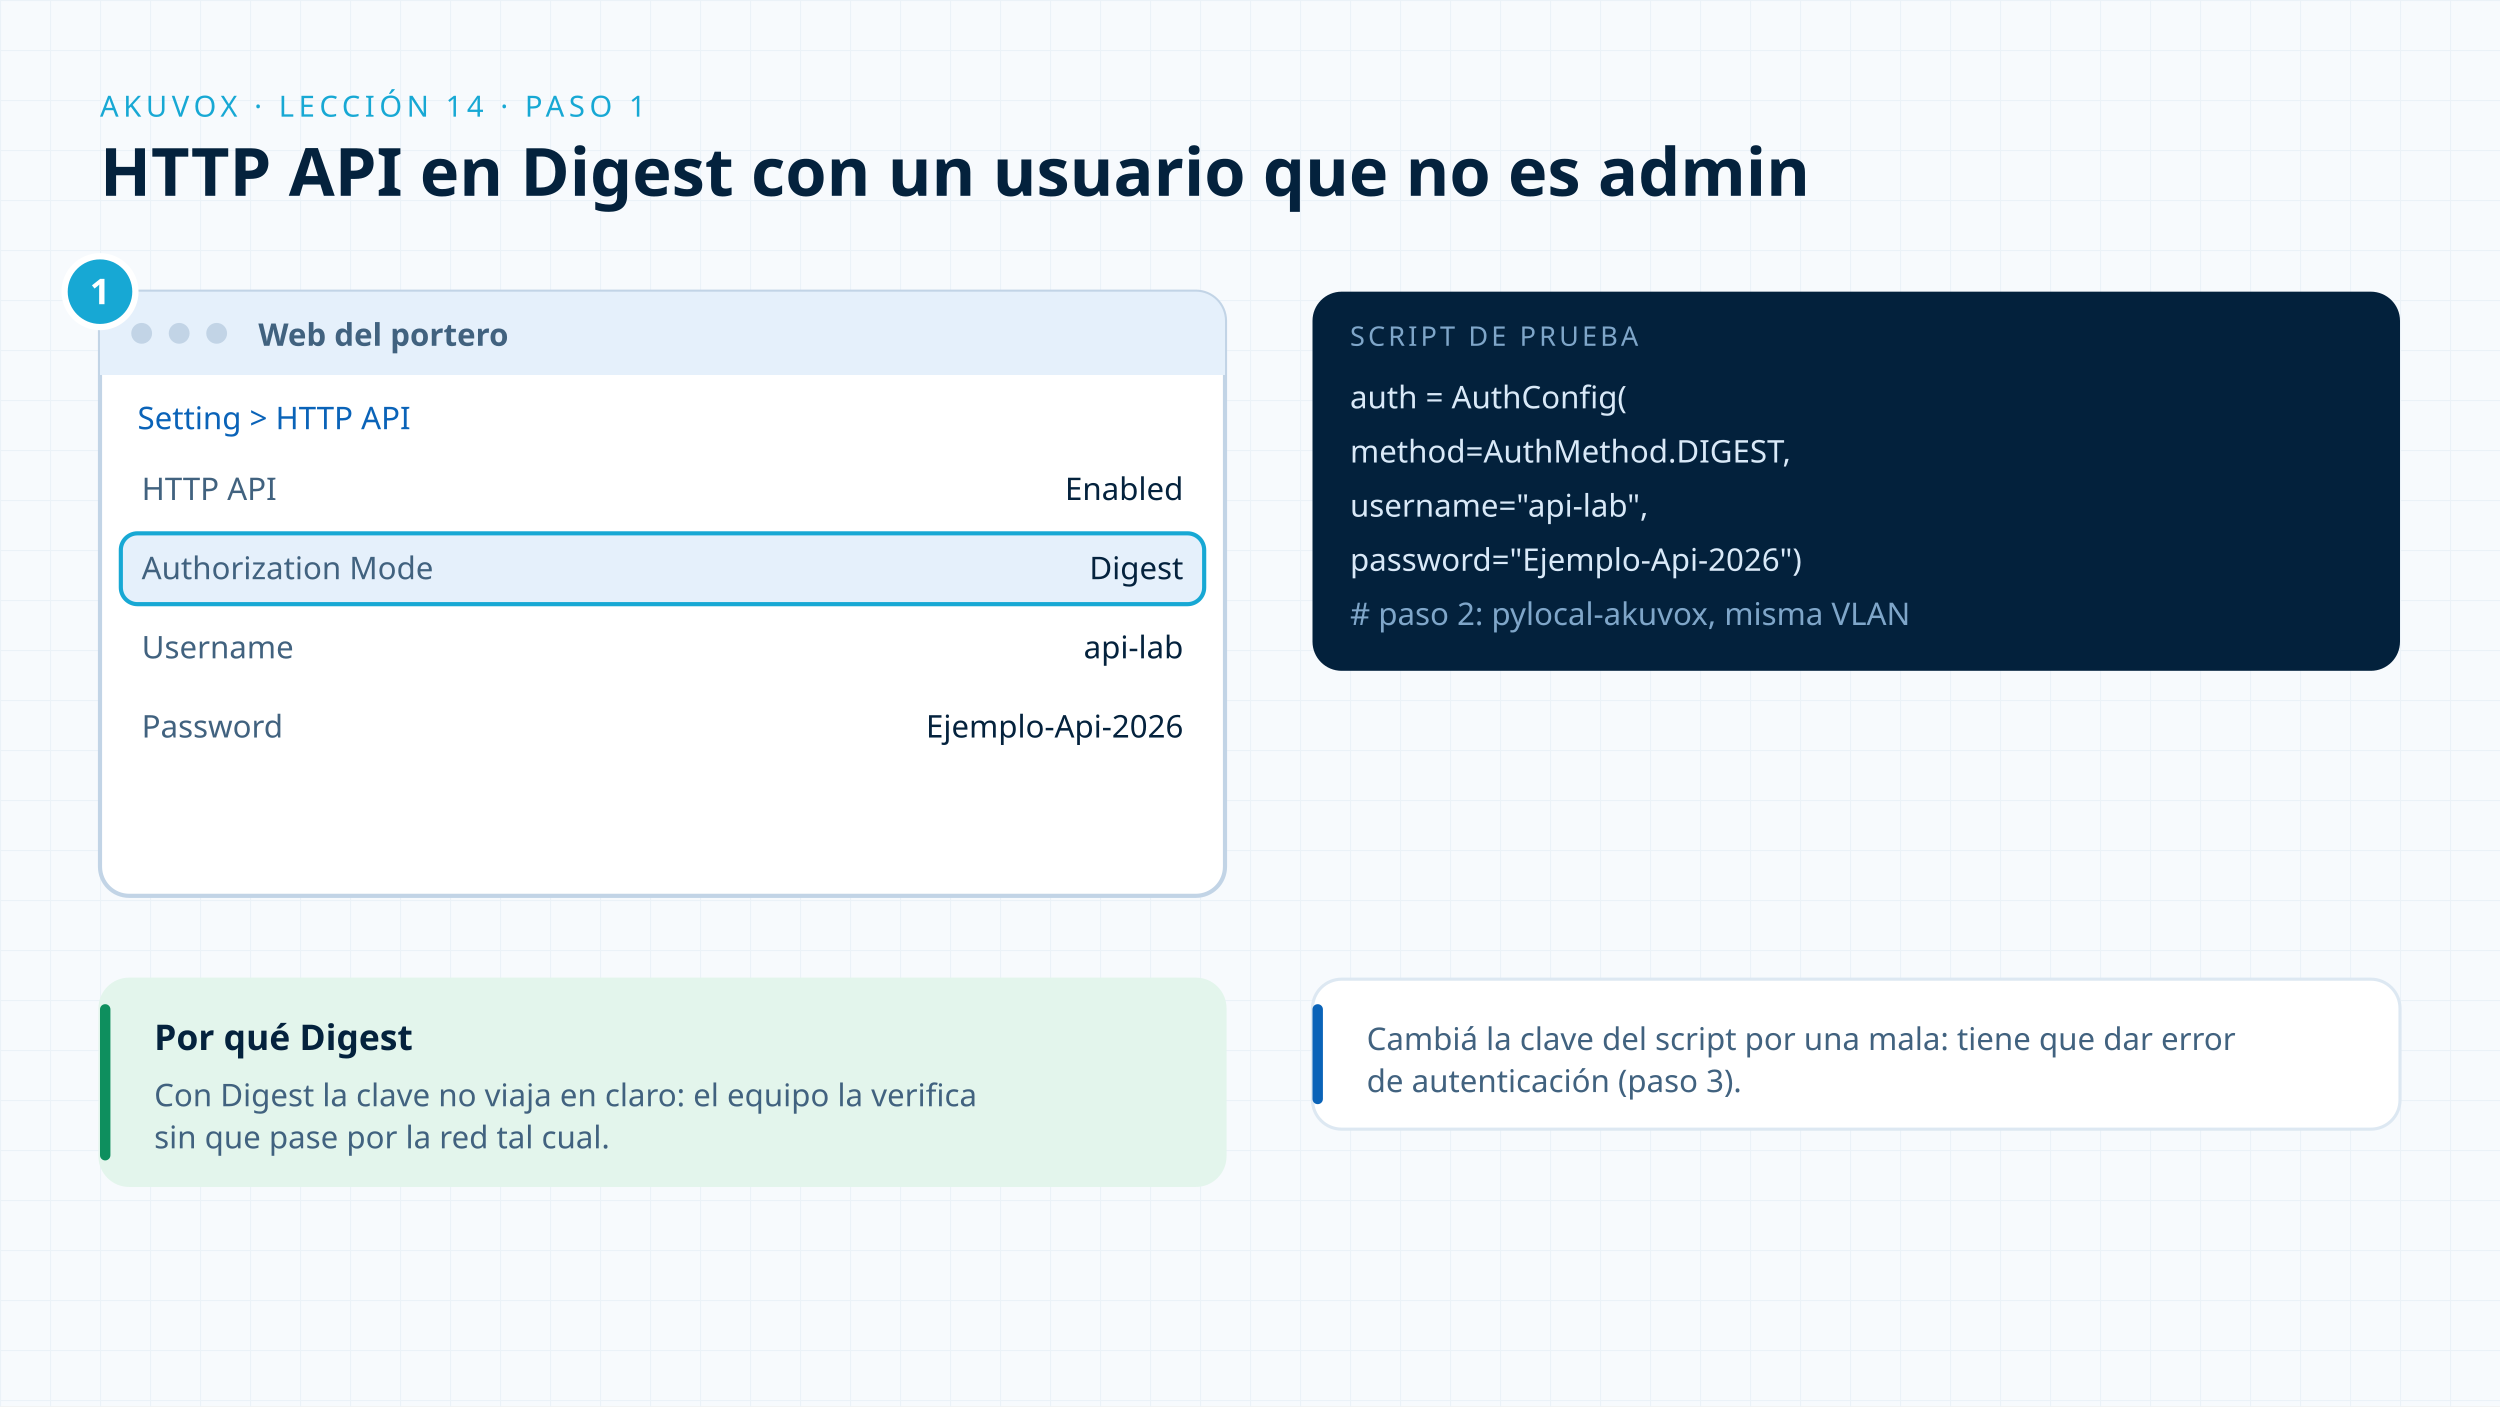
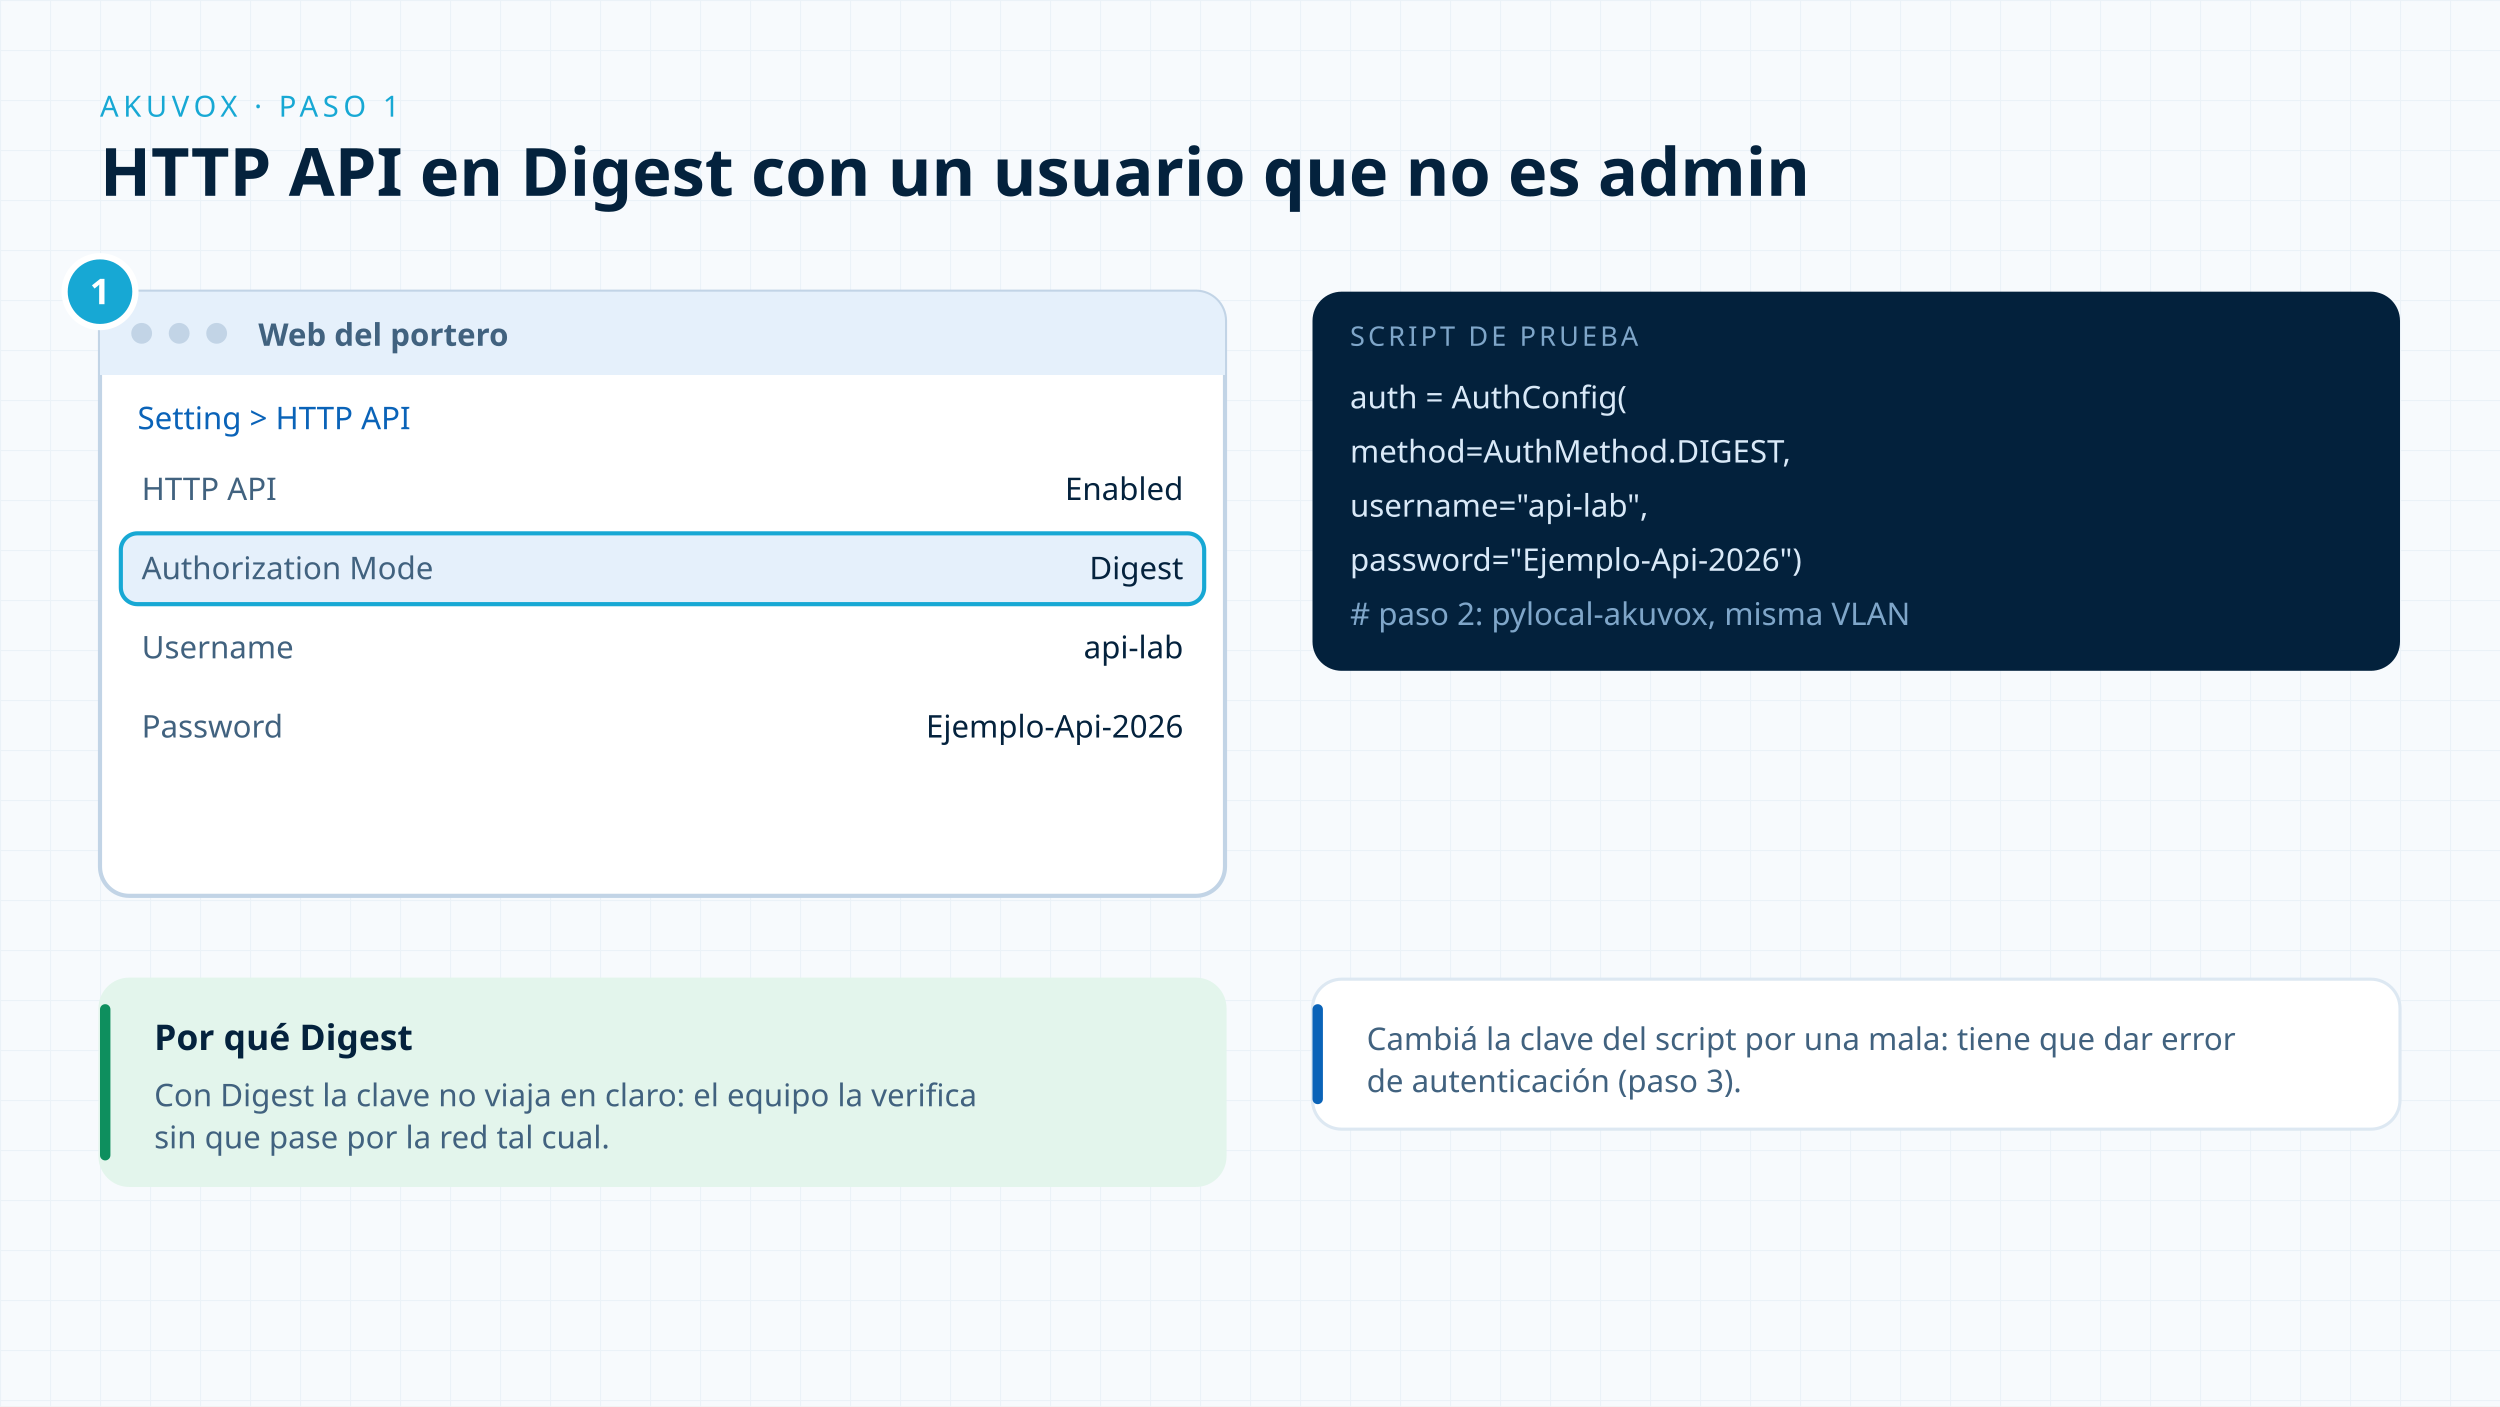
<svg xmlns="http://www.w3.org/2000/svg" viewBox="0 0 1200 675" width="1200" height="675" role="img">
  <defs>
    <marker id="a-blue" viewBox="0 0 10 10" refX="8" refY="5" markerWidth="7" markerHeight="7" orient="auto-start-reverse">
      <path d="M0 0L10 5L0 10z" fill="#0A63B8" />
    </marker>
    <marker id="a-cyan" viewBox="0 0 10 10" refX="8" refY="5" markerWidth="7" markerHeight="7" orient="auto-start-reverse">
      <path d="M0 0L10 5L0 10z" fill="#17A8D4" />
    </marker>
    <marker id="a-gray" viewBox="0 0 10 10" refX="8" refY="5" markerWidth="7" markerHeight="7" orient="auto-start-reverse">
      <path d="M0 0L10 5L0 10z" fill="#6E88A1" />
    </marker>
    <marker id="a-ok" viewBox="0 0 10 10" refX="8" refY="5" markerWidth="7" markerHeight="7" orient="auto-start-reverse">
      <path d="M0 0L10 5L0 10z" fill="#0E8F5E" />
    </marker>
    <marker id="a-alert" viewBox="0 0 10 10" refX="8" refY="5" markerWidth="7" markerHeight="7" orient="auto-start-reverse">
      <path d="M0 0L10 5L0 10z" fill="#D2492F" />
    </marker>
    <pattern id="grid" width="24" height="24" patternUnits="userSpaceOnUse">
      <path d="M24 0H0V24" fill="none" stroke="#E6EEF6" stroke-width="1" />
    </pattern>
  </defs>
  <rect width="1200" height="675" fill="#F7FAFD" />
  <rect width="1200" height="675" fill="url(#grid)" opacity=".7" />
-   <text x="48.0" y="56.0" font-family="JetBrains Mono" font-size="14" font-weight="500" fill="#17A8D4" text-anchor="start" letter-spacing="2.2">AKUVOX · LECCIÓN 14 · PASO 1</text>
+   <text x="48.0" y="56.0" font-family="JetBrains Mono" font-size="14" font-weight="500" fill="#17A8D4" text-anchor="start" letter-spacing="2.2">AKUVOX · PASO 1</text>
  <text x="48.0" y="94.0" font-family="Familjen Grotesk" font-size="32" font-weight="600" fill="#04223D" text-anchor="start">HTTP API en Digest con un usuario que no es admin</text>
  <rect x="48" y="140" width="540" height="290" rx="14" fill="#FFFFFF" stroke="#C2D4E6" stroke-width="2" />
  <path d="M48 154a14 14 0 0 1 14 -14h512a14 14 0 0 1 14 14v26h-540z" fill="#E5F0FB" />
  <circle cx="68" cy="160" r="5" fill="#C2D4E6" />
  <circle cx="86" cy="160" r="5" fill="#C2D4E6" />
  <circle cx="104" cy="160" r="5" fill="#C2D4E6" />
  <text x="124.0" y="166.0" font-family="Instrument Sans" font-size="15" font-weight="600" fill="#41627F" text-anchor="start">Web del portero</text>
  <text x="66.0" y="206.0" font-family="JetBrains Mono" font-size="15" font-weight="500" fill="#0A63B8" text-anchor="start">Setting &gt; HTTP API</text>
  <text x="68.0" y="240.0" font-family="Instrument Sans" font-size="15" font-weight="500" fill="#41627F" text-anchor="start">HTTP API</text>
  <text x="568.0" y="240.0" font-family="JetBrains Mono" font-size="15" font-weight="500" fill="#04223D" text-anchor="end">Enabled</text>
  <rect x="58" y="256" width="520" height="34" rx="8" fill="#E5F0FB" stroke="#17A8D4" stroke-width="2" />
  <text x="68.0" y="278.0" font-family="Instrument Sans" font-size="15" font-weight="500" fill="#41627F" text-anchor="start">Authorization Mode</text>
  <text x="568.0" y="278.0" font-family="JetBrains Mono" font-size="15" font-weight="500" fill="#04223D" text-anchor="end">Digest</text>
  <text x="68.0" y="316.0" font-family="Instrument Sans" font-size="15" font-weight="500" fill="#41627F" text-anchor="start">Username</text>
  <text x="568.0" y="316.0" font-family="JetBrains Mono" font-size="15" font-weight="500" fill="#04223D" text-anchor="end">api-lab</text>
  <text x="68.0" y="354.0" font-family="Instrument Sans" font-size="15" font-weight="500" fill="#41627F" text-anchor="start">Password</text>
  <text x="568.0" y="354.0" font-family="JetBrains Mono" font-size="15" font-weight="500" fill="#04223D" text-anchor="end">Ejemplo-Api-2026</text>
  <circle cx="48" cy="140" r="17" fill="#17A8D4" stroke="#FFFFFF" stroke-width="3" />
  <text x="48.0" y="146.0" font-family="Familjen Grotesk" font-size="17" font-weight="700" fill="#FFFFFF" text-anchor="middle">1</text>
  <rect x="630" y="140" width="522" height="182" rx="14" fill="#03213C" />
  <text x="648.0" y="166.0" font-family="JetBrains Mono" font-size="13" font-weight="500" fill="#7FA6C9" text-anchor="start" letter-spacing="1.5">SCRIPT DE PRUEBA</text>
  <text x="648.0" y="196.0" font-family="JetBrains Mono" font-size="15" font-weight="400" fill="#D9E9F8" text-anchor="start">auth = AuthConfig(</text>
  <text x="648.0" y="222.0" font-family="JetBrains Mono" font-size="15" font-weight="400" fill="#D9E9F8" text-anchor="start">  method=AuthMethod.DIGEST,</text>
  <text x="648.0" y="248.0" font-family="JetBrains Mono" font-size="15" font-weight="400" fill="#D9E9F8" text-anchor="start">  username="api-lab",</text>
  <text x="648.0" y="274.0" font-family="JetBrains Mono" font-size="15" font-weight="400" fill="#D9E9F8" text-anchor="start">  password="Ejemplo-Api-2026")</text>
  <text x="648.0" y="300.0" font-family="JetBrains Mono" font-size="15" font-weight="400" fill="#7FA6C9" text-anchor="start"># paso 2: pylocal-akuvox, misma VLAN</text>
  <rect x="48" y="470" width="540" height="99" rx="14" fill="#E3F5EC" stroke="#E3F5EC" stroke-width="1.5" />
  <rect x="48" y="482" width="5" height="75" rx="2.5" fill="#0E8F5E" />
  <text x="74.0" y="504.0" font-family="Instrument Sans" font-size="17" font-weight="600" fill="#04223D" text-anchor="start">
    <tspan x="74.0" dy="0.0">Por qué Digest</tspan>
  </text>
  <text x="74.0" y="531.0" font-family="Instrument Sans" font-size="15" font-weight="400" fill="#41627F" text-anchor="start">
    <tspan x="74.0" dy="0.0">Con Digest la clave no viaja en claro: el equipo la verifica</tspan>
    <tspan x="74.0" dy="20.2">sin que pase por la red tal cual.</tspan>
  </text>
  <rect x="630" y="470" width="522" height="72" rx="14" fill="#FFFFFF" stroke="#DDE8F2" stroke-width="1.5" />
  <rect x="630" y="482" width="5" height="48" rx="2.5" fill="#0A63B8" />
  <text x="656.0" y="504.0" font-family="Instrument Sans" font-size="15" font-weight="400" fill="#41627F" text-anchor="start">
    <tspan x="656.0" dy="0.0">Cambiá la clave del script por una mala: tiene que dar error</tspan>
    <tspan x="656.0" dy="20.2">de autenticación (paso 3).</tspan>
  </text>
</svg>
